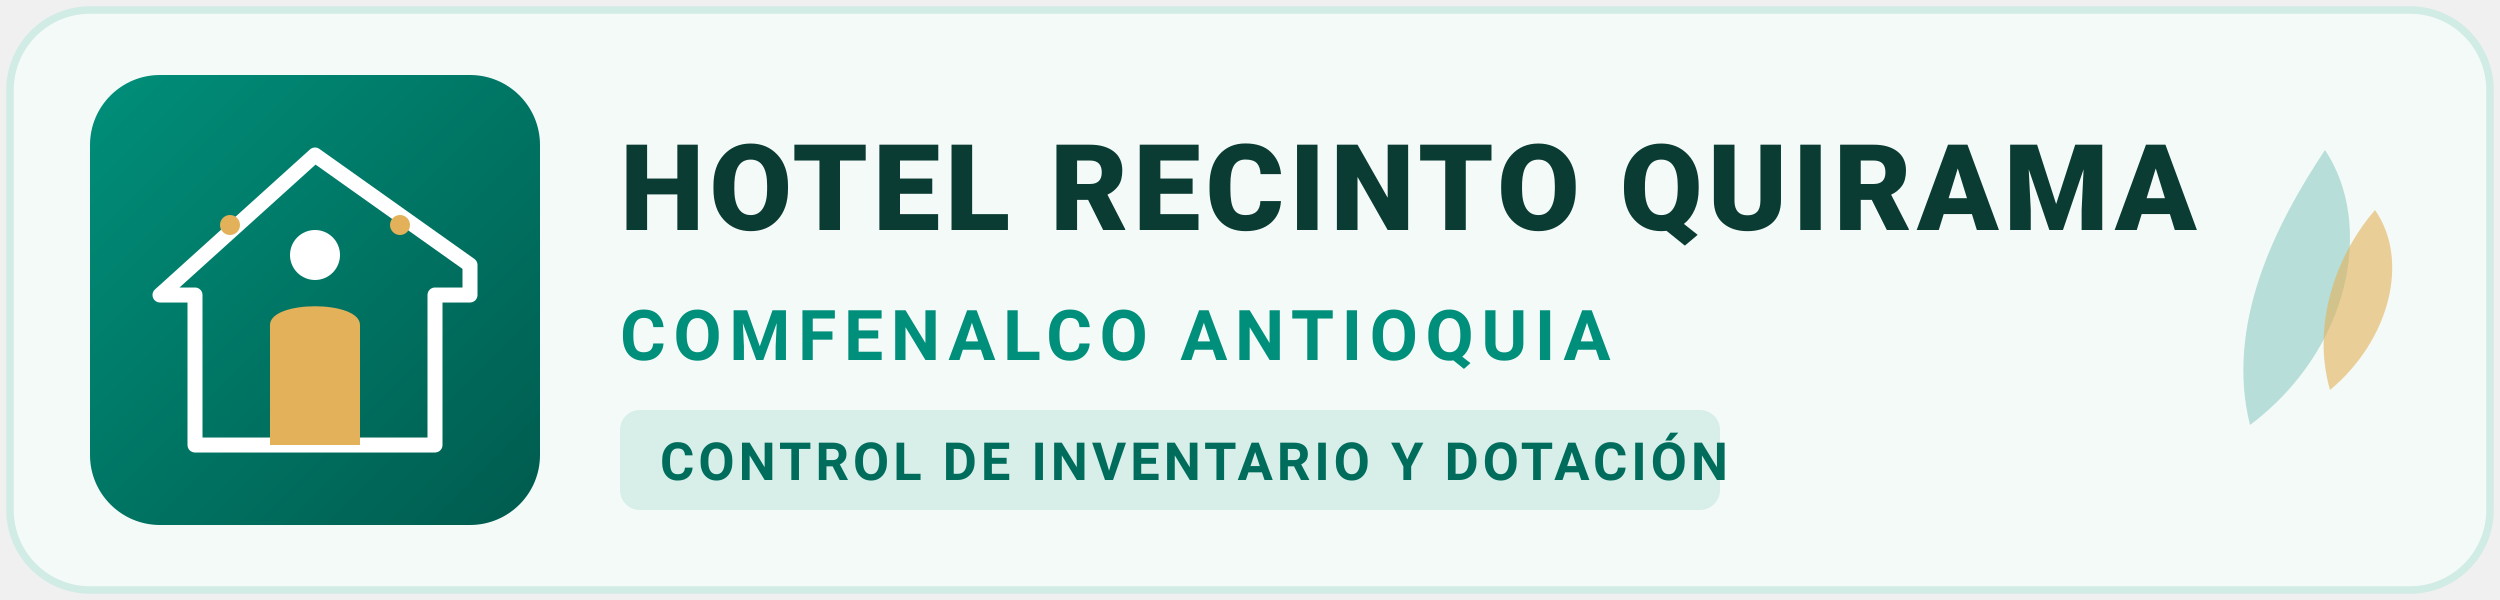
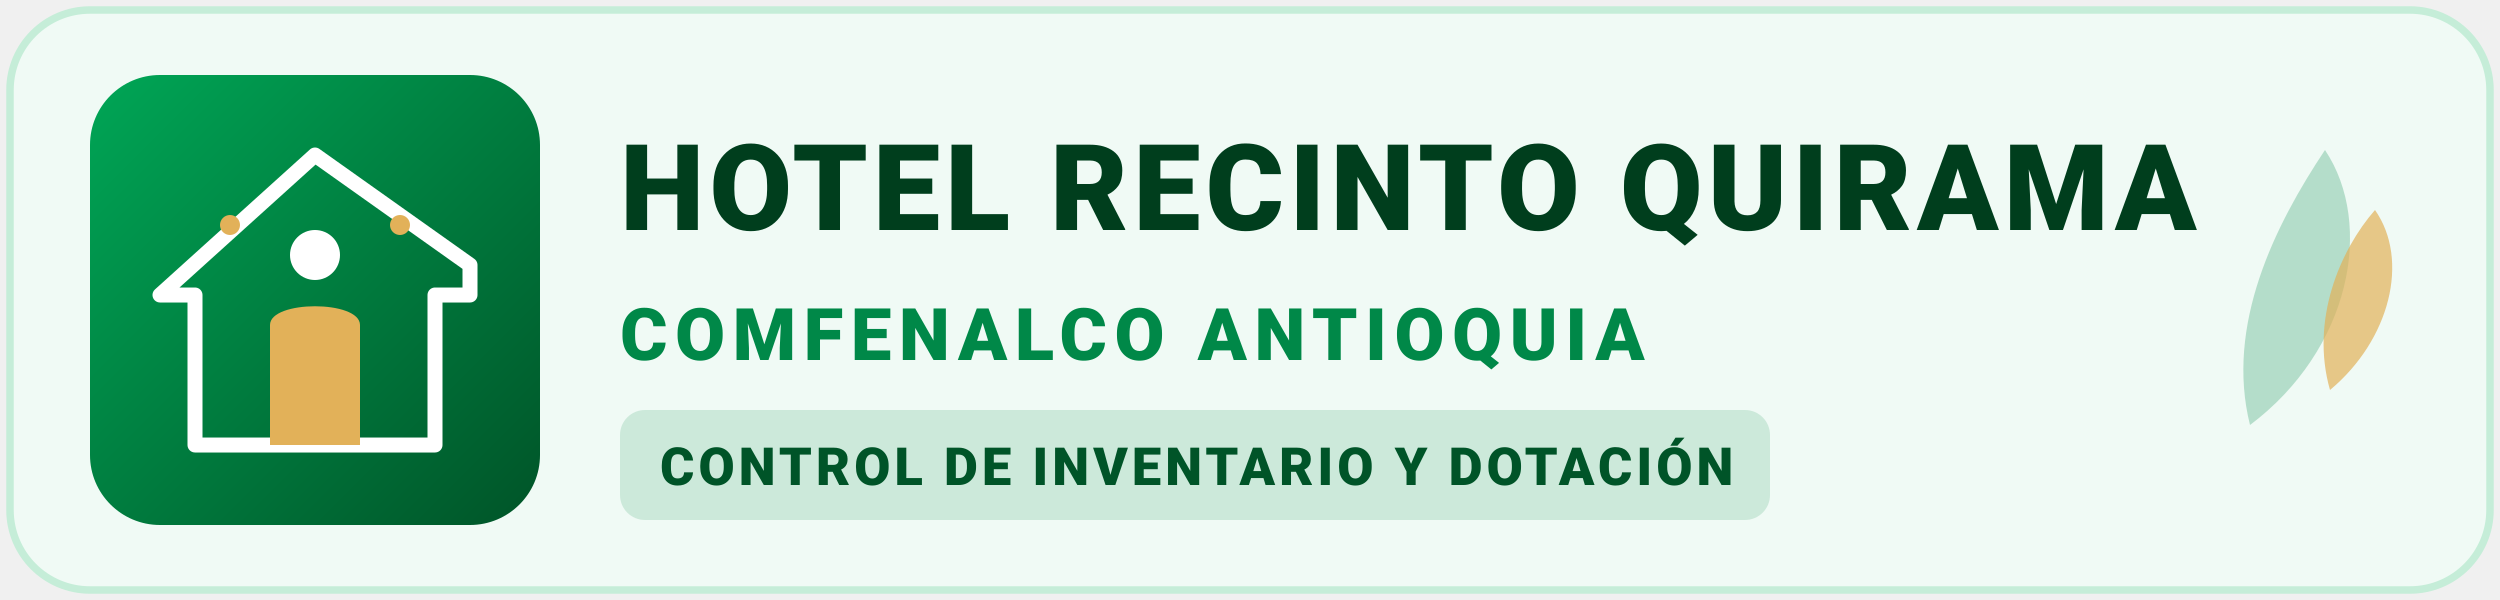
<svg xmlns="http://www.w3.org/2000/svg" viewBox="0 0 500 120" width="100%" height="100%">
  <defs>
    <linearGradient id="comfenalcoGreen" x1="0%" y1="0%" x2="100%" y2="100%">
-       <stop offset="0%" stop-color="#008F7A" />
-       <stop offset="100%" stop-color="#005B4E" />
+       <stop offset="0%" stop-color="#00A656" />
+       <stop offset="100%" stop-color="#005428" />
    </linearGradient>
    <linearGradient id="accentGold" x1="0%" y1="0%" x2="100%" y2="100%">
      <stop offset="0%" stop-color="#E2B159" />
      <stop offset="100%" stop-color="#B88628" />
    </linearGradient>
  </defs>
-   <rect x="2" y="2" width="496" height="116" rx="16" fill="#F4FAF8" stroke="#D1EBE5" stroke-width="1.5" />
+   <rect x="2" y="2" width="496" height="116" rx="16" fill="#F0FAF5" stroke="#C5EDD8" stroke-width="1.5" />
  <g transform="translate(18, 15)">
    <rect x="0" y="0" width="90" height="90" rx="14" fill="url(#comfenalcoGreen)" />
    <path d="M 45 16 L 76 38 L 76 44 L 69 44 L 69 74 L 21 74 L 21 44 L 14 44 Z" fill="none" stroke="#FFFFFF" stroke-width="3" stroke-linecap="round" stroke-linejoin="round" />
    <path d="M 36 74 L 36 50 C 36 45 54 45 54 50 L 54 74 Z" fill="#E2B159" />
    <circle cx="45" cy="36" r="5" fill="#FFFFFF" />
    <circle cx="28" cy="30" r="2" fill="#E2B159" />
    <circle cx="62" cy="30" r="2" fill="#E2B159" />
  </g>
-   <text x="124" y="46" font-family="'Segoe UI', Roboto, 'Helvetica Neue', sans-serif" font-size="24" font-weight="800" fill="#0A3C33" letter-spacing="1">
+   <text x="124" y="46" font-family="'Segoe UI', Roboto, 'Helvetica Neue', Arial, sans-serif" font-size="24" font-weight="900" fill="#003E1D" letter-spacing="1">
    HOTEL RECINTO QUIRAMA
  </text>
-   <text x="124" y="72" font-family="'Segoe UI', Roboto, 'Helvetica Neue', sans-serif" font-size="14" font-weight="600" fill="#008F7A" letter-spacing="1.5">
+   <text x="124" y="72" font-family="'Segoe UI', Roboto, 'Helvetica Neue', Arial, sans-serif" font-size="14.5" font-weight="800" fill="#008848" letter-spacing="1.5">
    COMFENALCO ANTIOQUIA
  </text>
-   <rect x="124" y="82" width="220" height="20" rx="4" fill="#008F7A" fill-opacity="0.12" />
-   <text x="132" y="96" font-family="'Segoe UI', Roboto, 'Helvetica Neue', sans-serif" font-size="10.5" font-weight="700" fill="#006D5C" letter-spacing="0.8">
+   <rect x="124" y="82" width="230" height="22" rx="5" fill="#008848" fill-opacity="0.15" />
+   <text x="132" y="97" font-family="'Segoe UI', Roboto, 'Helvetica Neue', Arial, sans-serif" font-size="10.5" font-weight="800" fill="#005428" letter-spacing="0.8">
    CONTROL DE INVENTARIO Y DOTACIÓN
  </text>
-   <path d="M 465 30 C 475 45 470 70 450 85 C 445 65 455 45 465 30 Z" fill="#008F7A" fill-opacity="0.25" />
-   <path d="M 475 42 C 482 52 478 68 466 78 C 462 64 468 50 475 42 Z" fill="#E2B159" fill-opacity="0.6" />
+   <path d="M 465 30 C 475 45 470 70 450 85 C 445 65 455 45 465 30 Z" fill="#008848" fill-opacity="0.25" />
+   <path d="M 475 42 C 482 52 478 68 466 78 C 462 64 468 50 475 42 Z" fill="#E2B159" fill-opacity="0.7" />
</svg>
